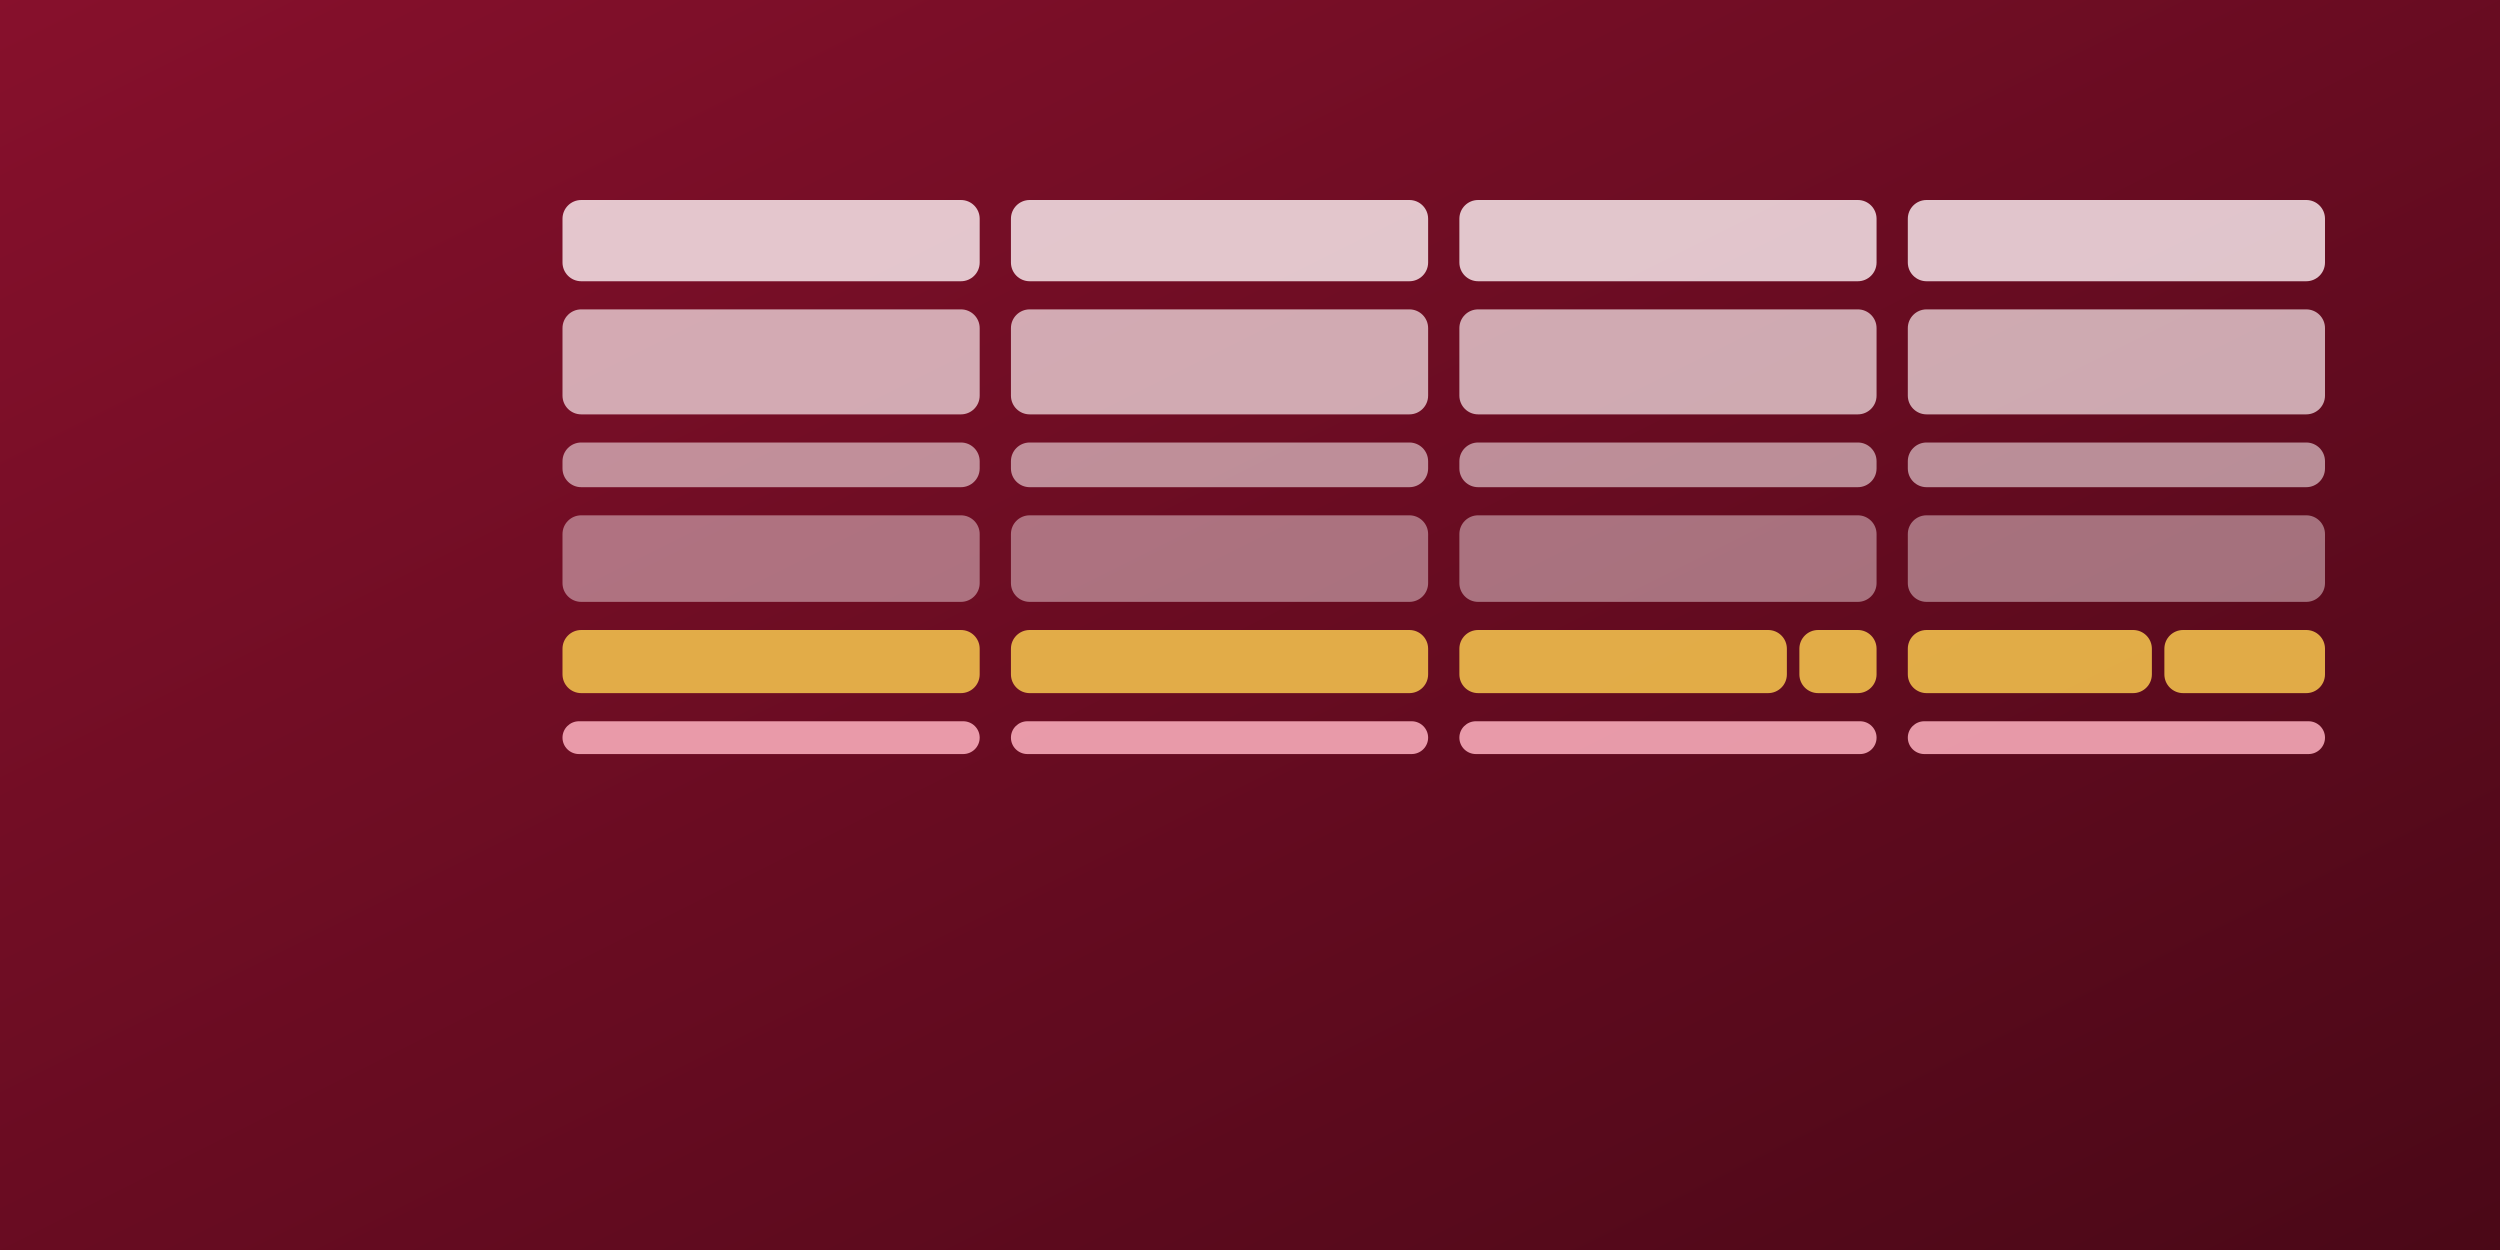
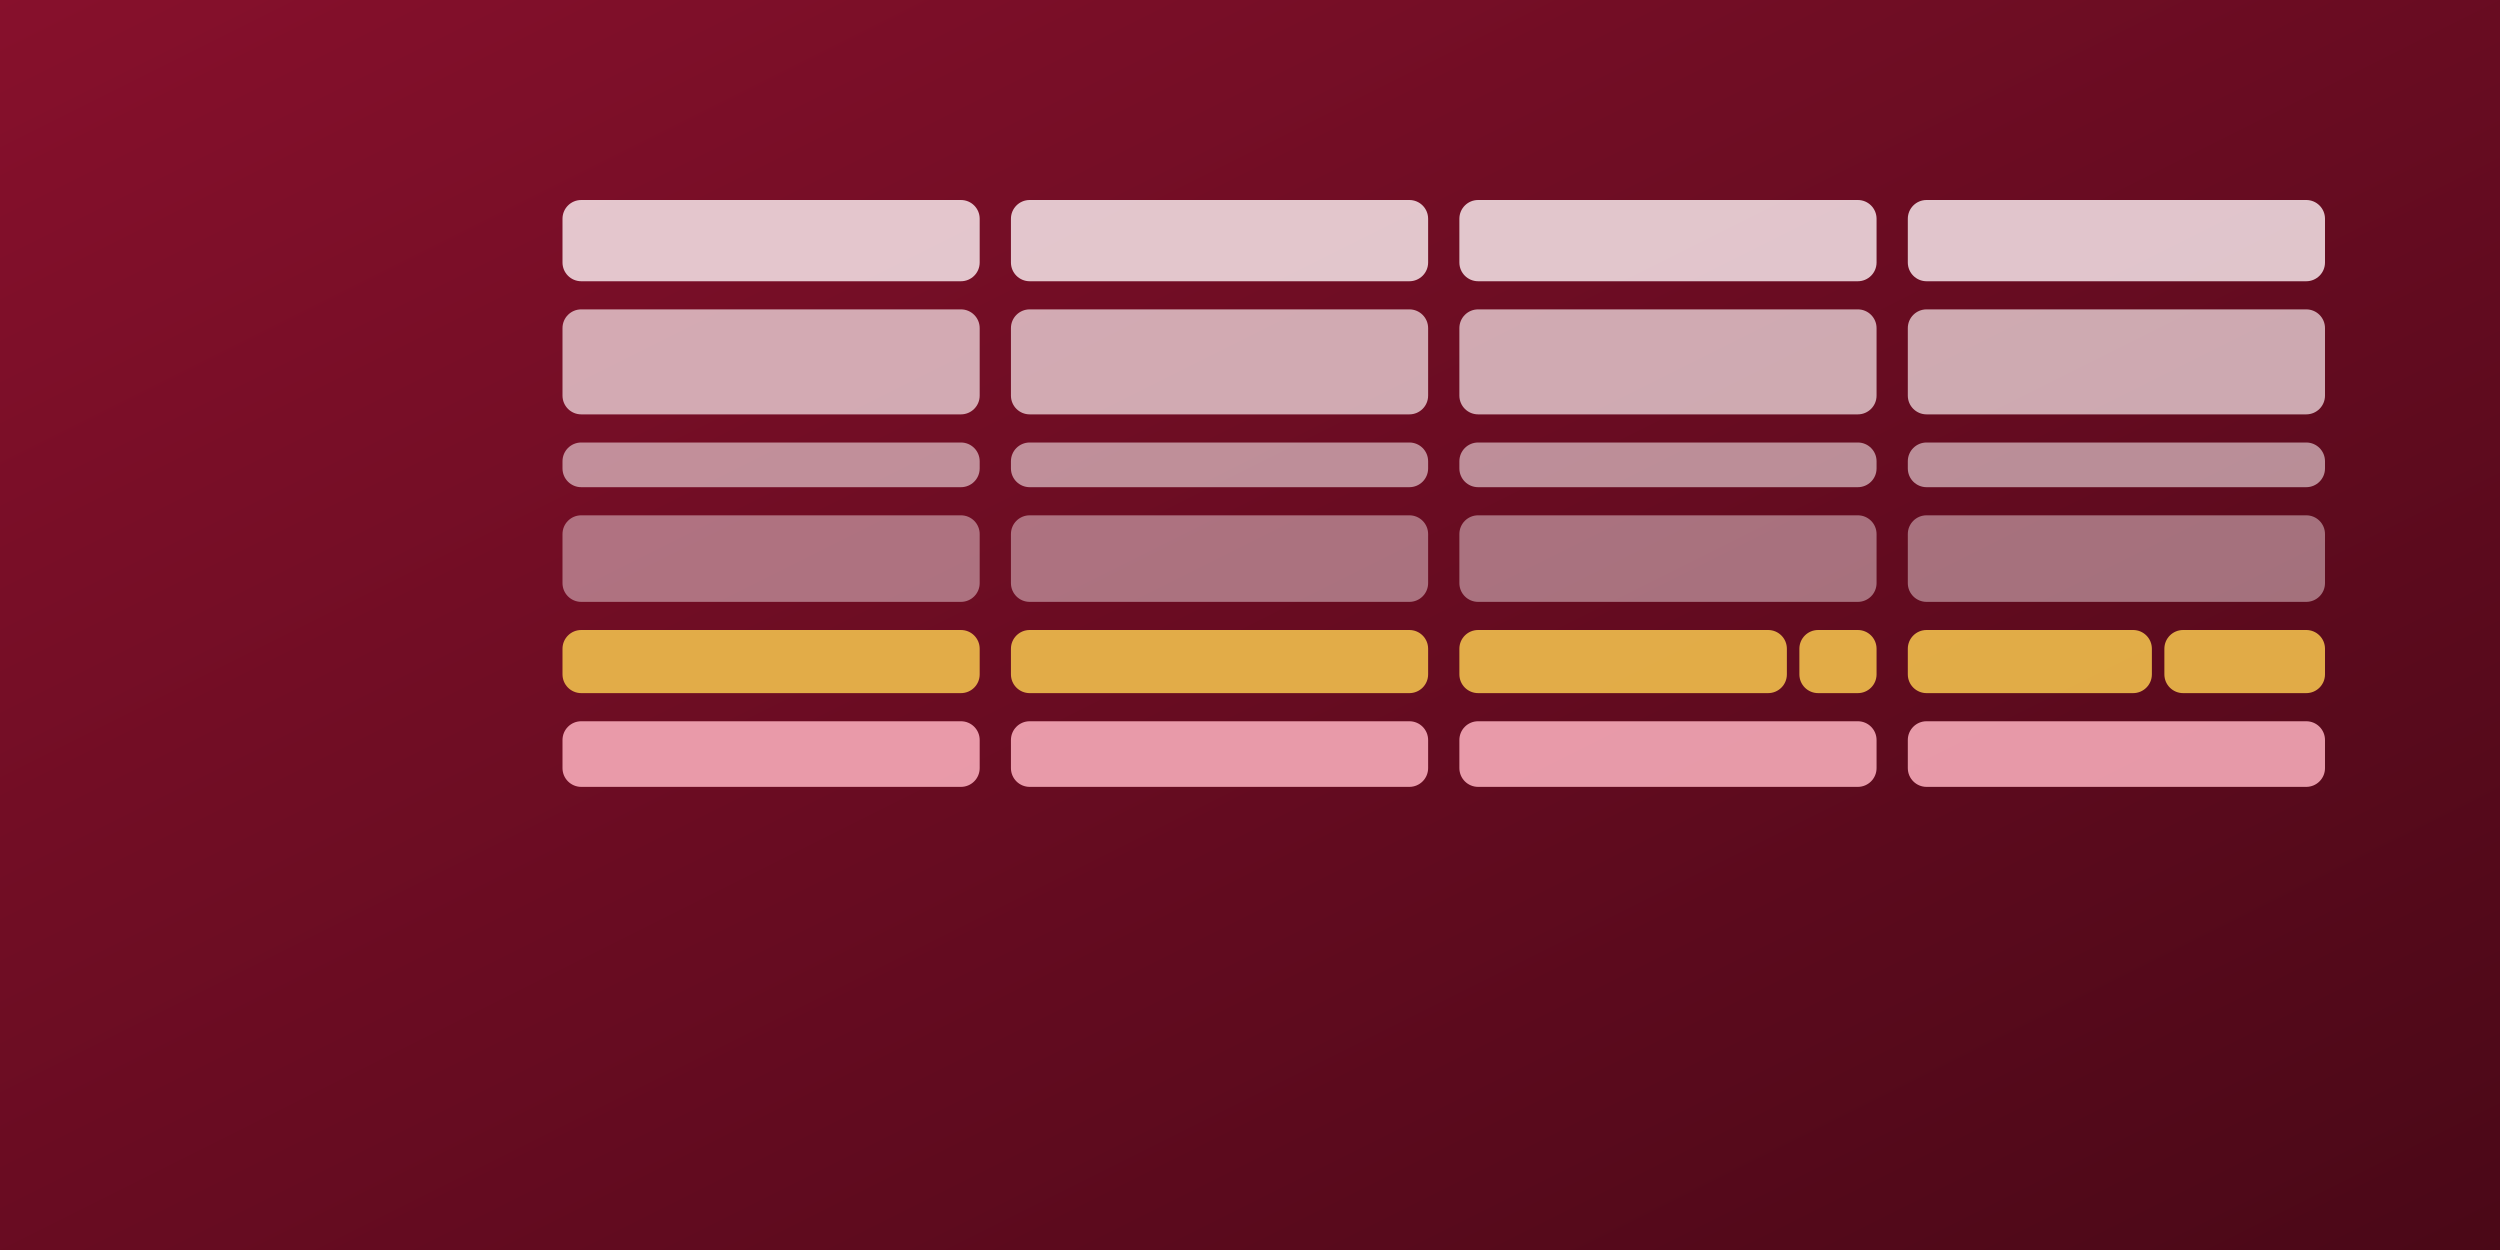
<svg xmlns="http://www.w3.org/2000/svg" viewBox="0 0 800 400" width="800" height="400" role="img">
  <defs>
    <linearGradient id="months" x1="0" y1="0" x2="1" y2="1">
      <stop offset="0" stop-color="#87102C" />
      <stop offset="1" stop-color="#4A0817" />
    </linearGradient>
  </defs>
  <rect width="800" height="400" fill="url(#months)" />
  <g>
    <rect x="180.0" y="64.0" width="133.5" height="26.0" rx="6.0" fill="#FFF4F6" fill-opacity="0.8" />
    <rect x="323.5" y="64.0" width="133.5" height="26.0" rx="6.0" fill="#FFF4F6" fill-opacity="0.8" />
    <rect x="467.0" y="64.0" width="133.5" height="26.0" rx="6.0" fill="#FFF4F6" fill-opacity="0.8" />
    <rect x="610.5" y="64.0" width="133.5" height="26.0" rx="6.0" fill="#FFF4F6" fill-opacity="0.8" />
    <rect x="180.0" y="99.0" width="133.5" height="33.6" rx="6.0" fill="#FFF4F6" fill-opacity="0.68" />
    <rect x="323.5" y="99.0" width="133.5" height="33.6" rx="6.0" fill="#FFF4F6" fill-opacity="0.68" />
    <rect x="467.0" y="99.0" width="133.5" height="33.6" rx="6.0" fill="#FFF4F6" fill-opacity="0.68" />
    <rect x="610.5" y="99.0" width="133.5" height="33.6" rx="6.0" fill="#FFF4F6" fill-opacity="0.68" />
    <rect x="180.0" y="141.6" width="133.5" height="14.3" rx="6.0" fill="#FFF4F6" fill-opacity="0.56" />
    <rect x="323.5" y="141.6" width="133.5" height="14.3" rx="6.0" fill="#FFF4F6" fill-opacity="0.56" />
    <rect x="467.0" y="141.6" width="133.5" height="14.3" rx="6.0" fill="#FFF4F6" fill-opacity="0.56" />
    <rect x="610.5" y="141.6" width="133.5" height="14.3" rx="6.0" fill="#FFF4F6" fill-opacity="0.56" />
    <rect x="180.0" y="164.9" width="133.5" height="27.7" rx="6.0" fill="#FFF4F6" fill-opacity="0.44" />
    <rect x="323.5" y="164.9" width="133.5" height="27.7" rx="6.0" fill="#FFF4F6" fill-opacity="0.44" />
    <rect x="467.0" y="164.9" width="133.5" height="27.7" rx="6.0" fill="#FFF4F6" fill-opacity="0.44" />
    <rect x="610.5" y="164.9" width="133.5" height="27.7" rx="6.0" fill="#FFF4F6" fill-opacity="0.44" />
    <rect x="180.0" y="201.6" width="133.5" height="20.2" rx="6.0" fill="#E8B44A" fill-opacity="0.95" />
    <rect x="323.5" y="201.6" width="133.5" height="20.2" rx="6.0" fill="#E8B44A" fill-opacity="0.95" />
    <rect x="467.0" y="201.6" width="104.8" height="20.2" rx="6.0" fill="#E8B44A" fill-opacity="0.95" />
    <rect x="575.8" y="201.6" width="24.7" height="20.2" rx="6.0" fill="#E8B44A" fill-opacity="0.95" />
    <rect x="610.5" y="201.6" width="78.1" height="20.2" rx="6.0" fill="#E8B44A" fill-opacity="0.95" />
    <rect x="692.6" y="201.6" width="51.4" height="20.2" rx="6.0" fill="#E8B44A" fill-opacity="0.95" />
-     <rect x="180.0" y="230.8" width="133.5" height="10.5" rx="5.3" fill="#FFB3C1" fill-opacity="0.85" />
-     <rect x="323.5" y="230.8" width="133.5" height="10.5" rx="5.3" fill="#FFB3C1" fill-opacity="0.85" />
-     <rect x="467.0" y="230.8" width="133.5" height="10.5" rx="5.3" fill="#FFB3C1" fill-opacity="0.85" />
-     <rect x="610.5" y="230.8" width="133.5" height="10.5" rx="5.3" fill="#FFB3C1" fill-opacity="0.85" />
+     <rect x="180.0" y="230.8" width="133.5" height="21.0" rx="6.0" fill="#FFB3C1" fill-opacity="0.85" />
+     <rect x="323.5" y="230.8" width="133.5" height="21.0" rx="6.0" fill="#FFB3C1" fill-opacity="0.85" />
+     <rect x="467.0" y="230.8" width="133.5" height="21.0" rx="6.0" fill="#FFB3C1" fill-opacity="0.85" />
+     <rect x="610.5" y="230.8" width="133.5" height="21.0" rx="6.0" fill="#FFB3C1" fill-opacity="0.85" />
  </g>
</svg>
